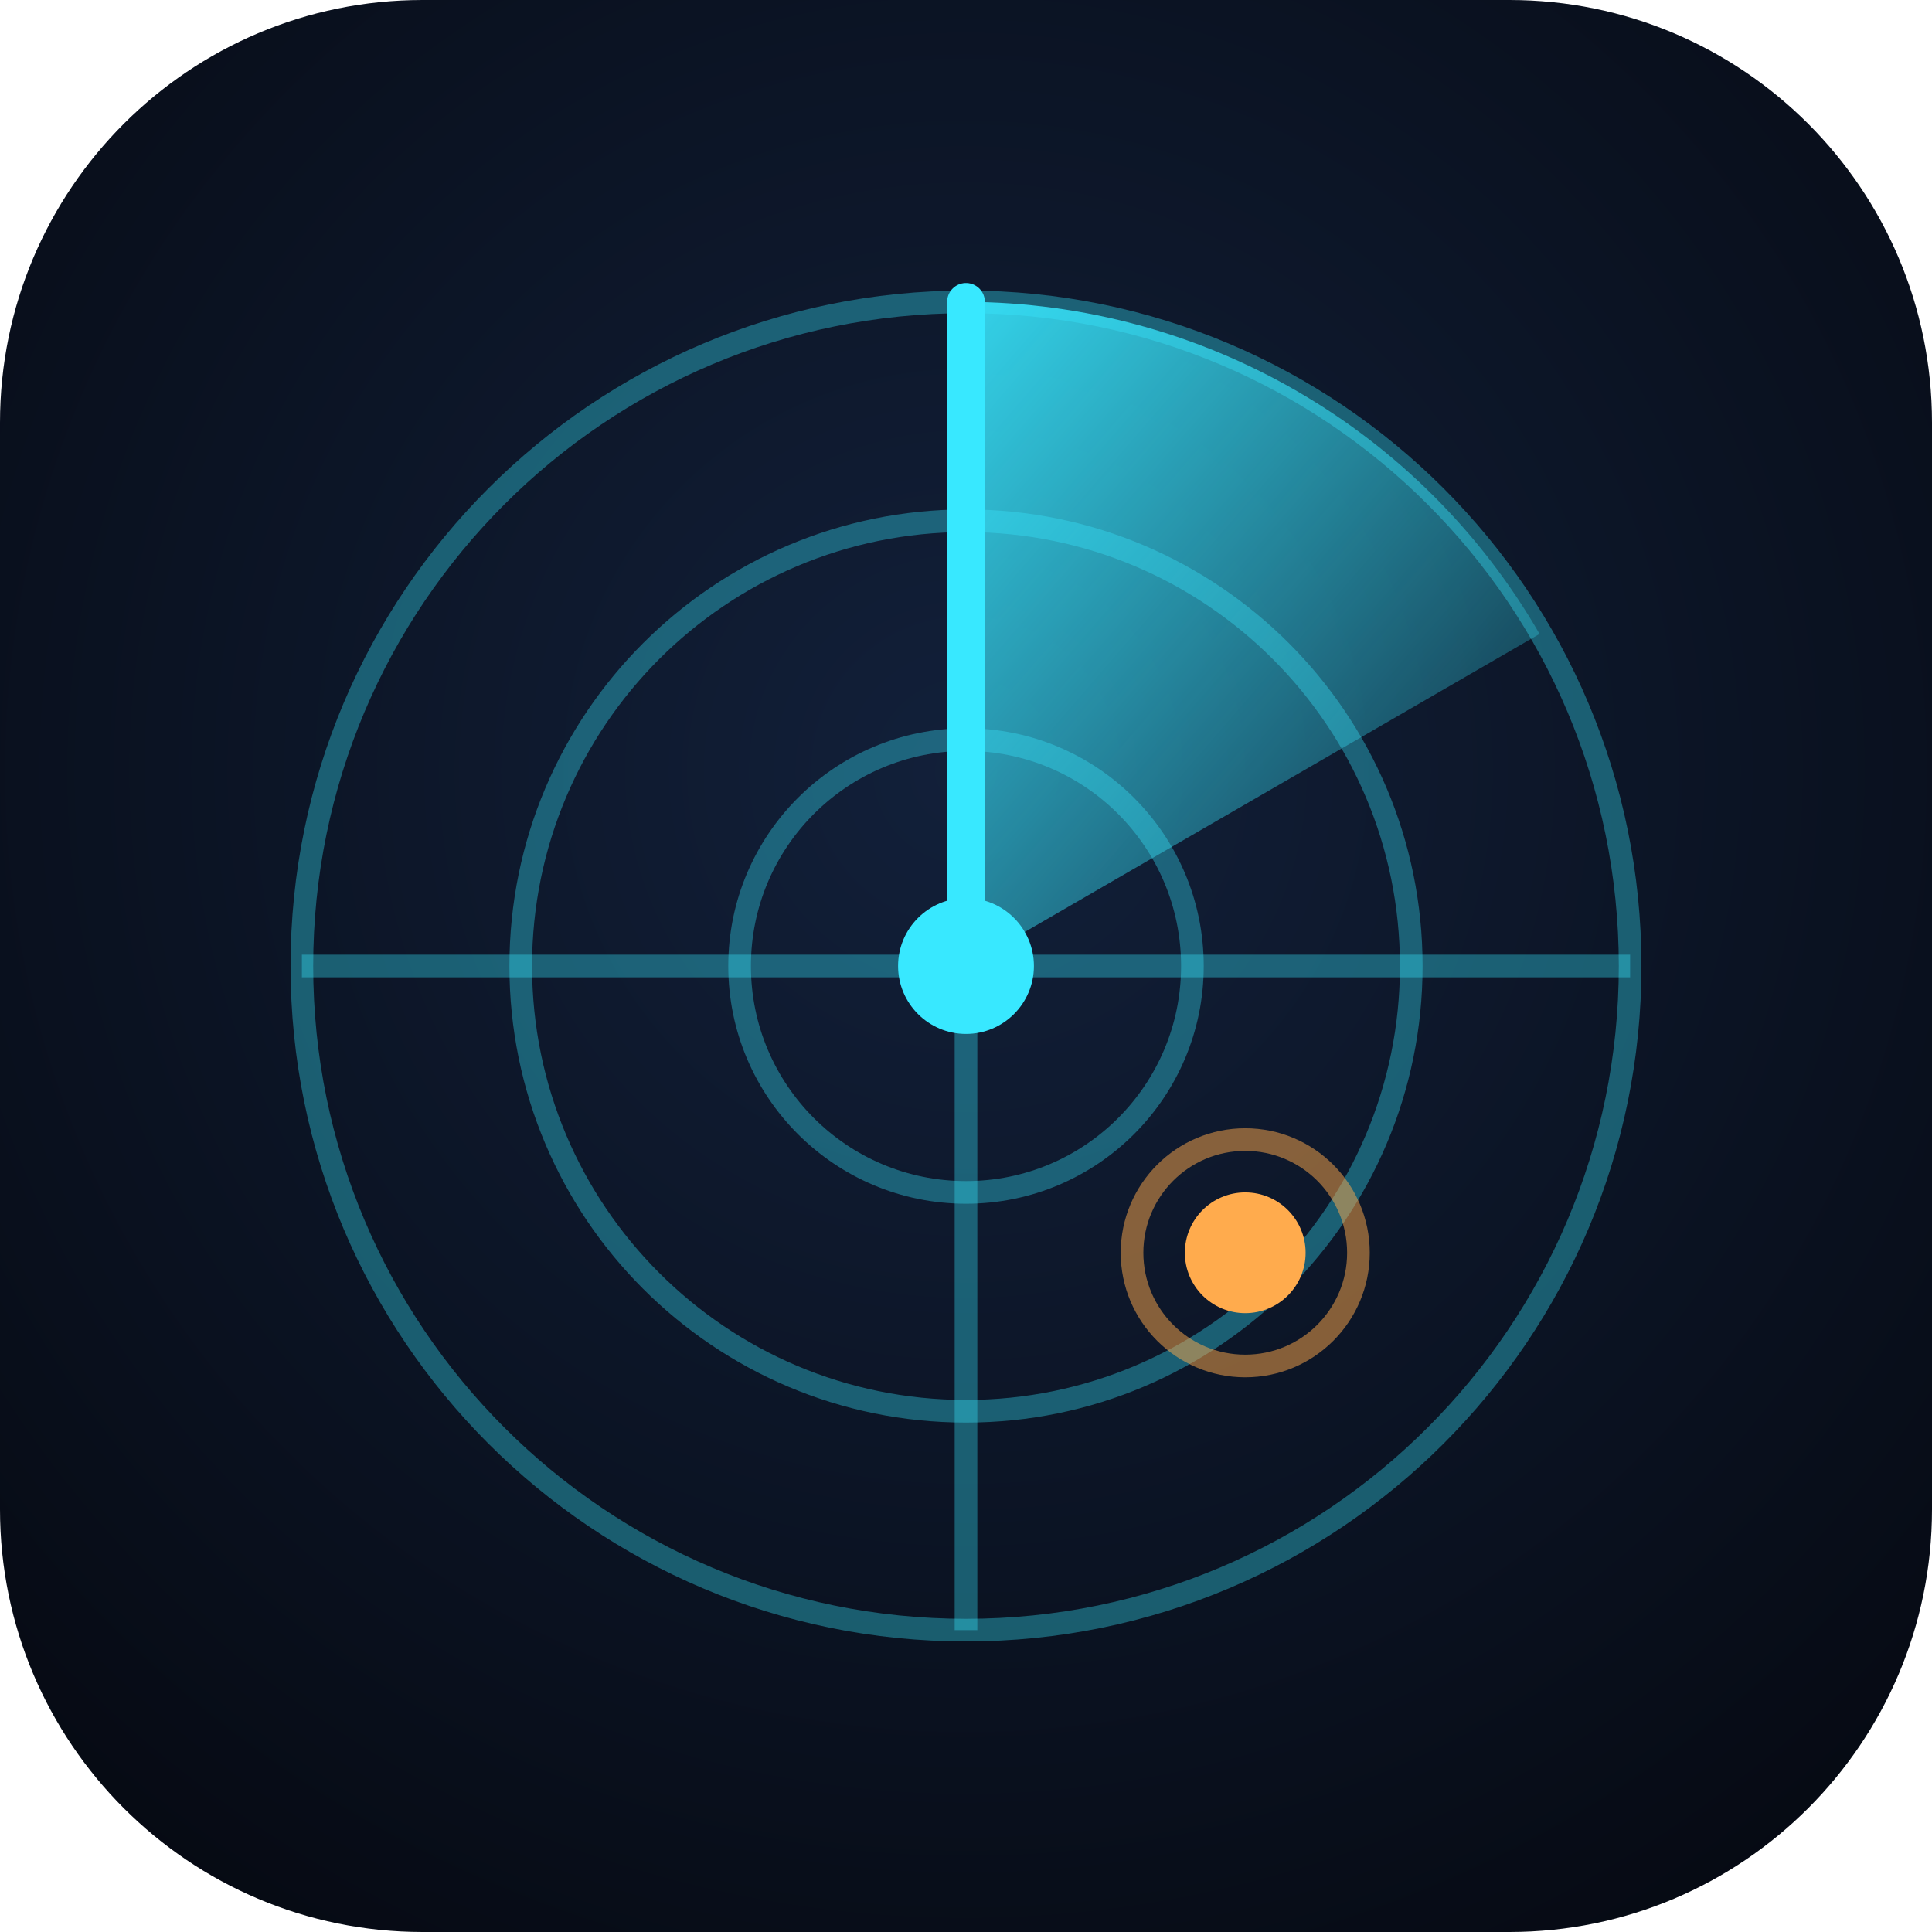
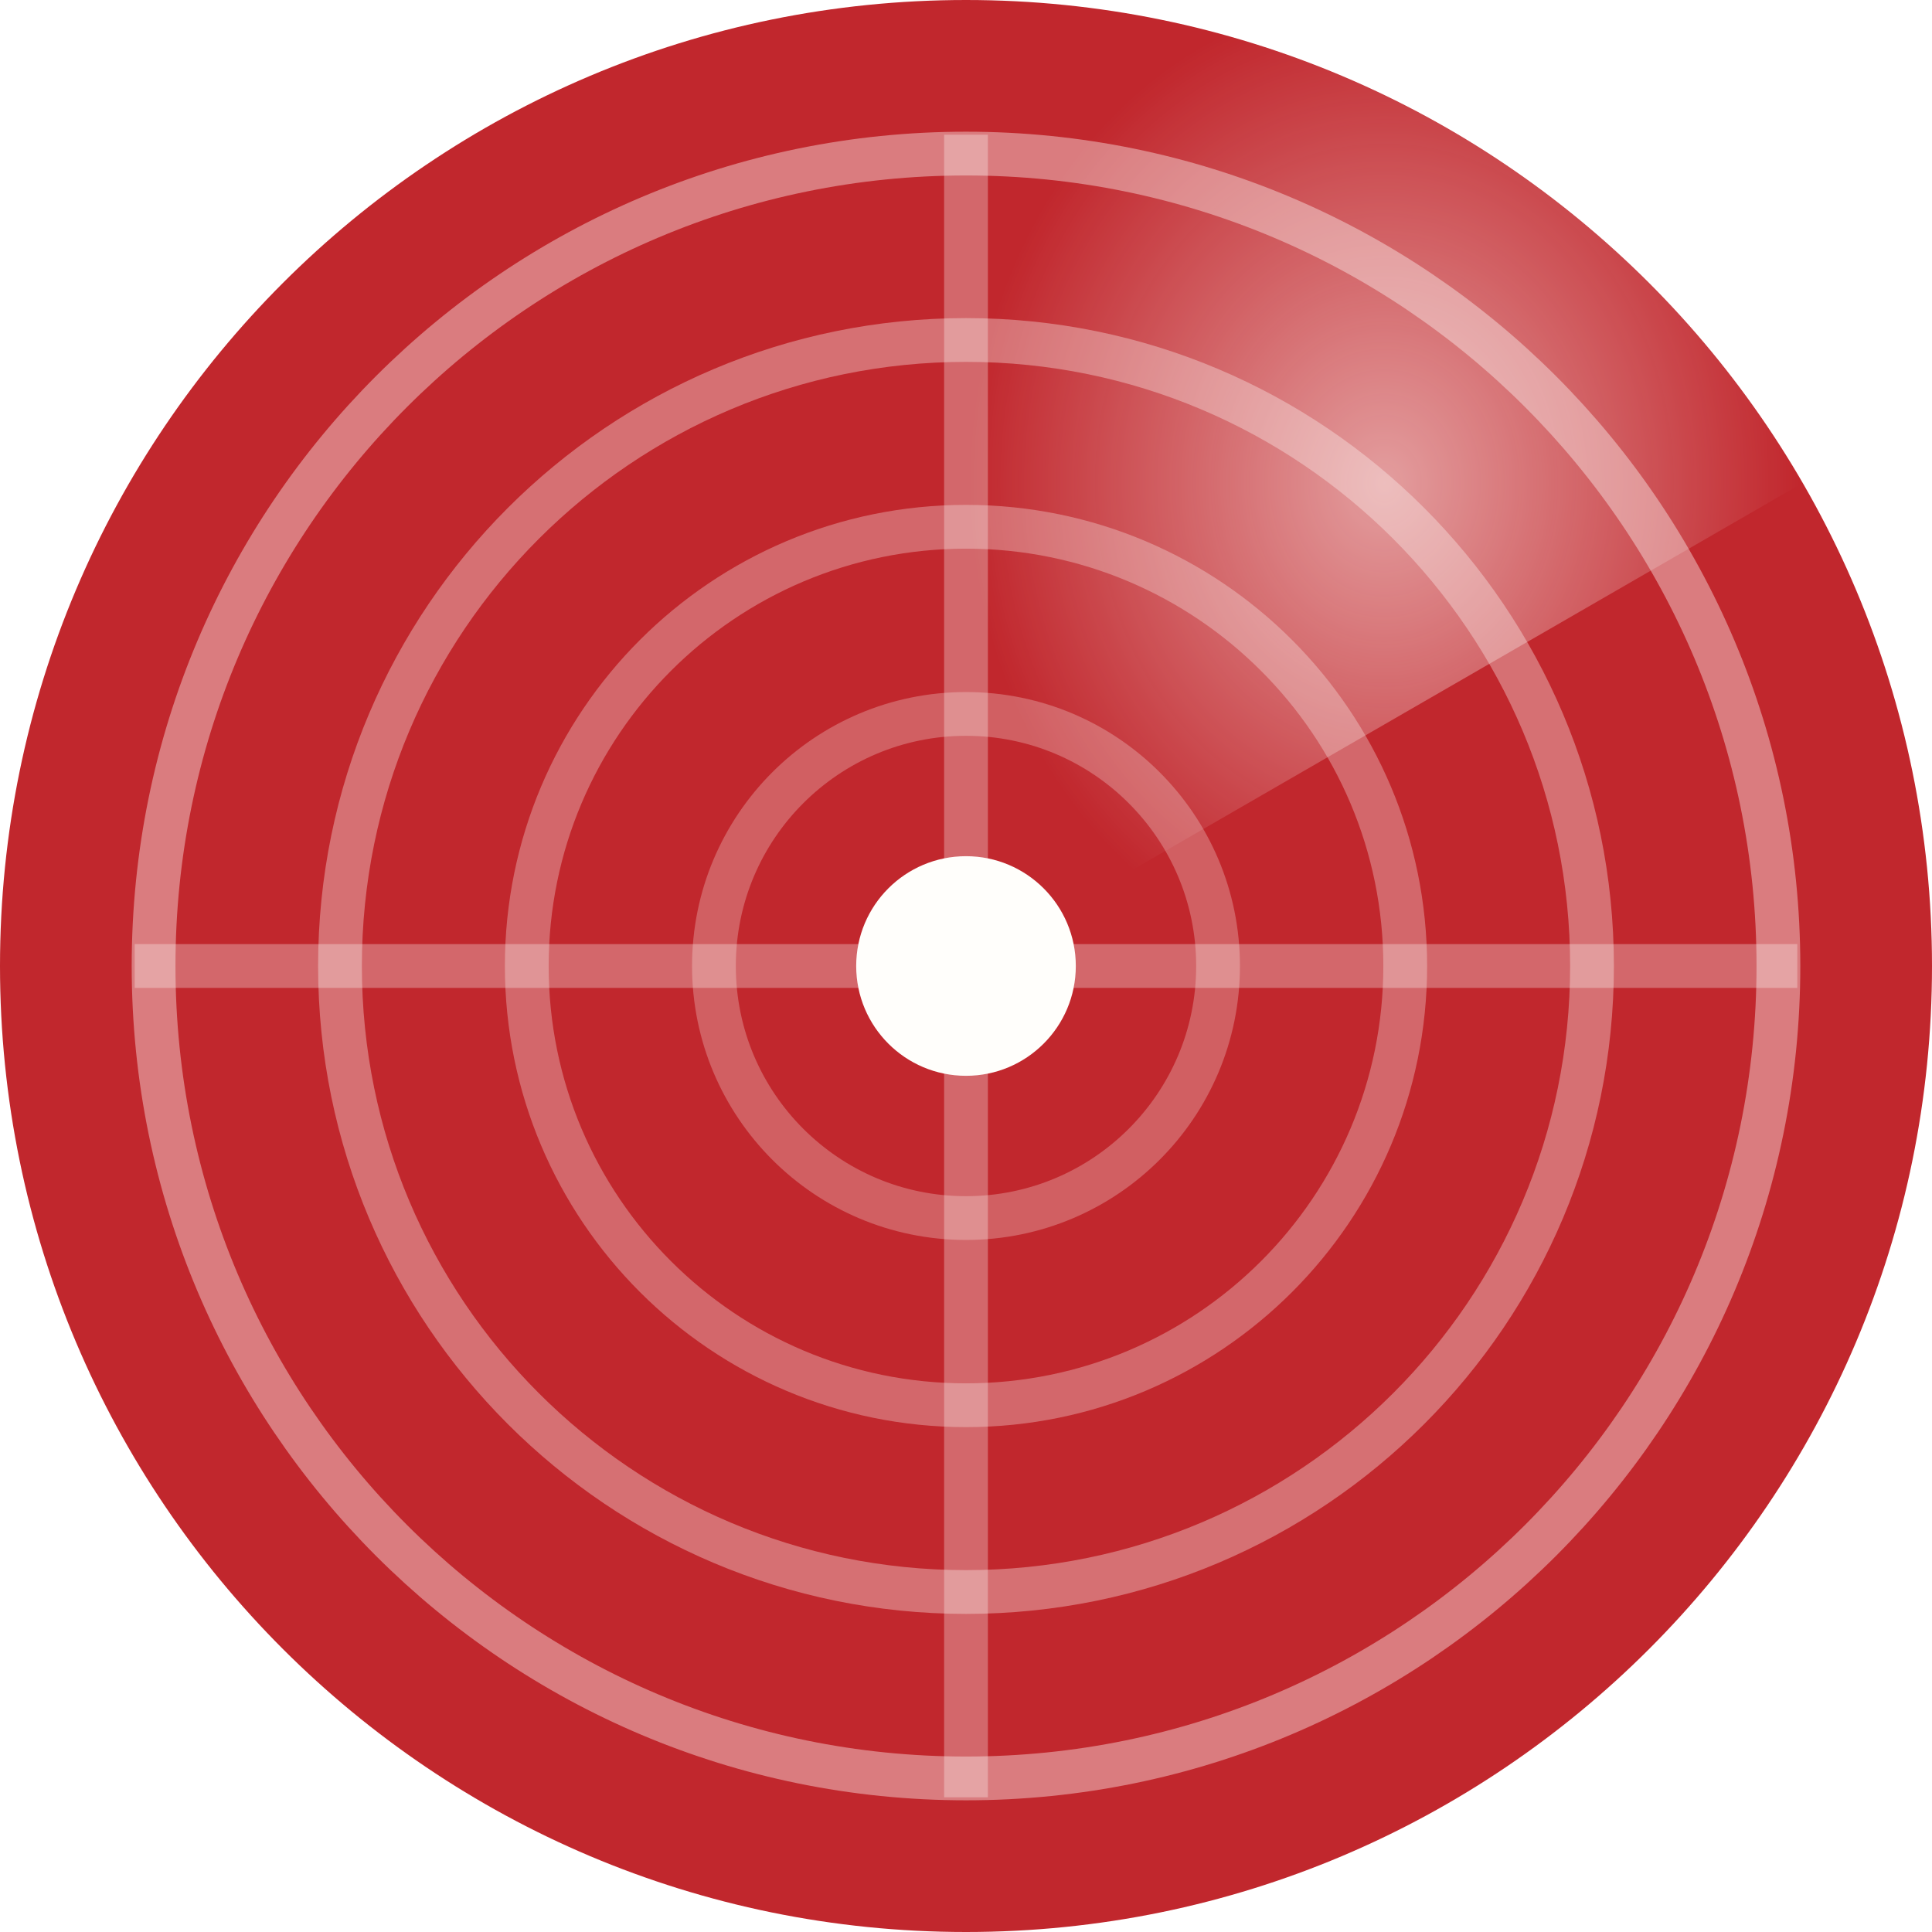
- <svg xmlns="http://www.w3.org/2000/svg" viewBox="0 0 512 512">
+ <svg xmlns="http://www.w3.org/2000/svg" viewBox="0 0 512 512" role="img" aria-label="CzechPatrol">
  <defs>
-     <radialGradient id="z" cx="50%" cy="40%" r="70%">
-       <stop offset="0" stop-color="#12203a" />
-       <stop offset="1" stop-color="#060a13" />
+     <radialGradient id="paprsek" cx="50%" cy="50%" r="50%">
+       <stop offset="0" stop-color="#fffefb" stop-opacity="0.55" />
+       <stop offset="1" stop-color="#fffefb" stop-opacity="0" />
    </radialGradient>
-     <linearGradient id="s" x1="0" y1="0" x2="1" y2="1">
-       <stop offset="0" stop-color="#38e8ff" stop-opacity="0.9" />
-       <stop offset="1" stop-color="#38e8ff" stop-opacity="0.05" />
-     </linearGradient>
+     <clipPath id="vyrez">
+       <circle cx="256" cy="256" r="256" />
+     </clipPath>
  </defs>
-   <rect width="512" height="512" rx="112" fill="url(#z)" />
-   <g fill="none" stroke="#38e8ff" stroke-opacity="0.35" stroke-width="6">
-     <circle cx="256" cy="256" r="176" />
-     <circle cx="256" cy="256" r="118" />
-     <circle cx="256" cy="256" r="60" />
-     <path d="M80 256H432M256 80V432" />
+   <circle cx="256" cy="256" r="256" fill="#c1272d" />
+   <g clip-path="url(#vyrez)">
+     <path d="M256 256 L256 0 A256 256 0 0 1 477.7 128 Z" fill="url(#paprsek)" />
+     <g fill="none" stroke="#fffefb" stroke-width="11.6">
+       <circle cx="256" cy="256" r="215.3" stroke-opacity="0.4" />
+       <circle cx="256" cy="256" r="165.9" stroke-opacity="0.34" />
+       <circle cx="256" cy="256" r="116.4" stroke-opacity="0.3" />
+       <circle cx="256" cy="256" r="66.8" stroke-opacity="0.26" />
+     </g>
+     <g stroke="#fffefb" stroke-opacity="0.3" stroke-width="11.6">
+       <line x1="35.7" y1="256" x2="476.3" y2="256" />
+       <line x1="256" y1="35.7" x2="256" y2="476.3" />
+     </g>
  </g>
-   <path d="M256 256L256 80A176 176 0 0 1 408 168Z" fill="url(#s)" />
-   <path d="M256 256L256 80" stroke="#38e8ff" stroke-width="10" stroke-linecap="round" />
-   <circle cx="256" cy="256" r="18" fill="#38e8ff" />
-   <circle cx="330" cy="332" r="16" fill="#ffab4d" />
-   <circle cx="330" cy="332" r="30" fill="none" stroke="#ffab4d" stroke-opacity="0.5" stroke-width="6" />
+   <circle cx="256" cy="256" r="29.1" fill="#fffefb" />
</svg>
